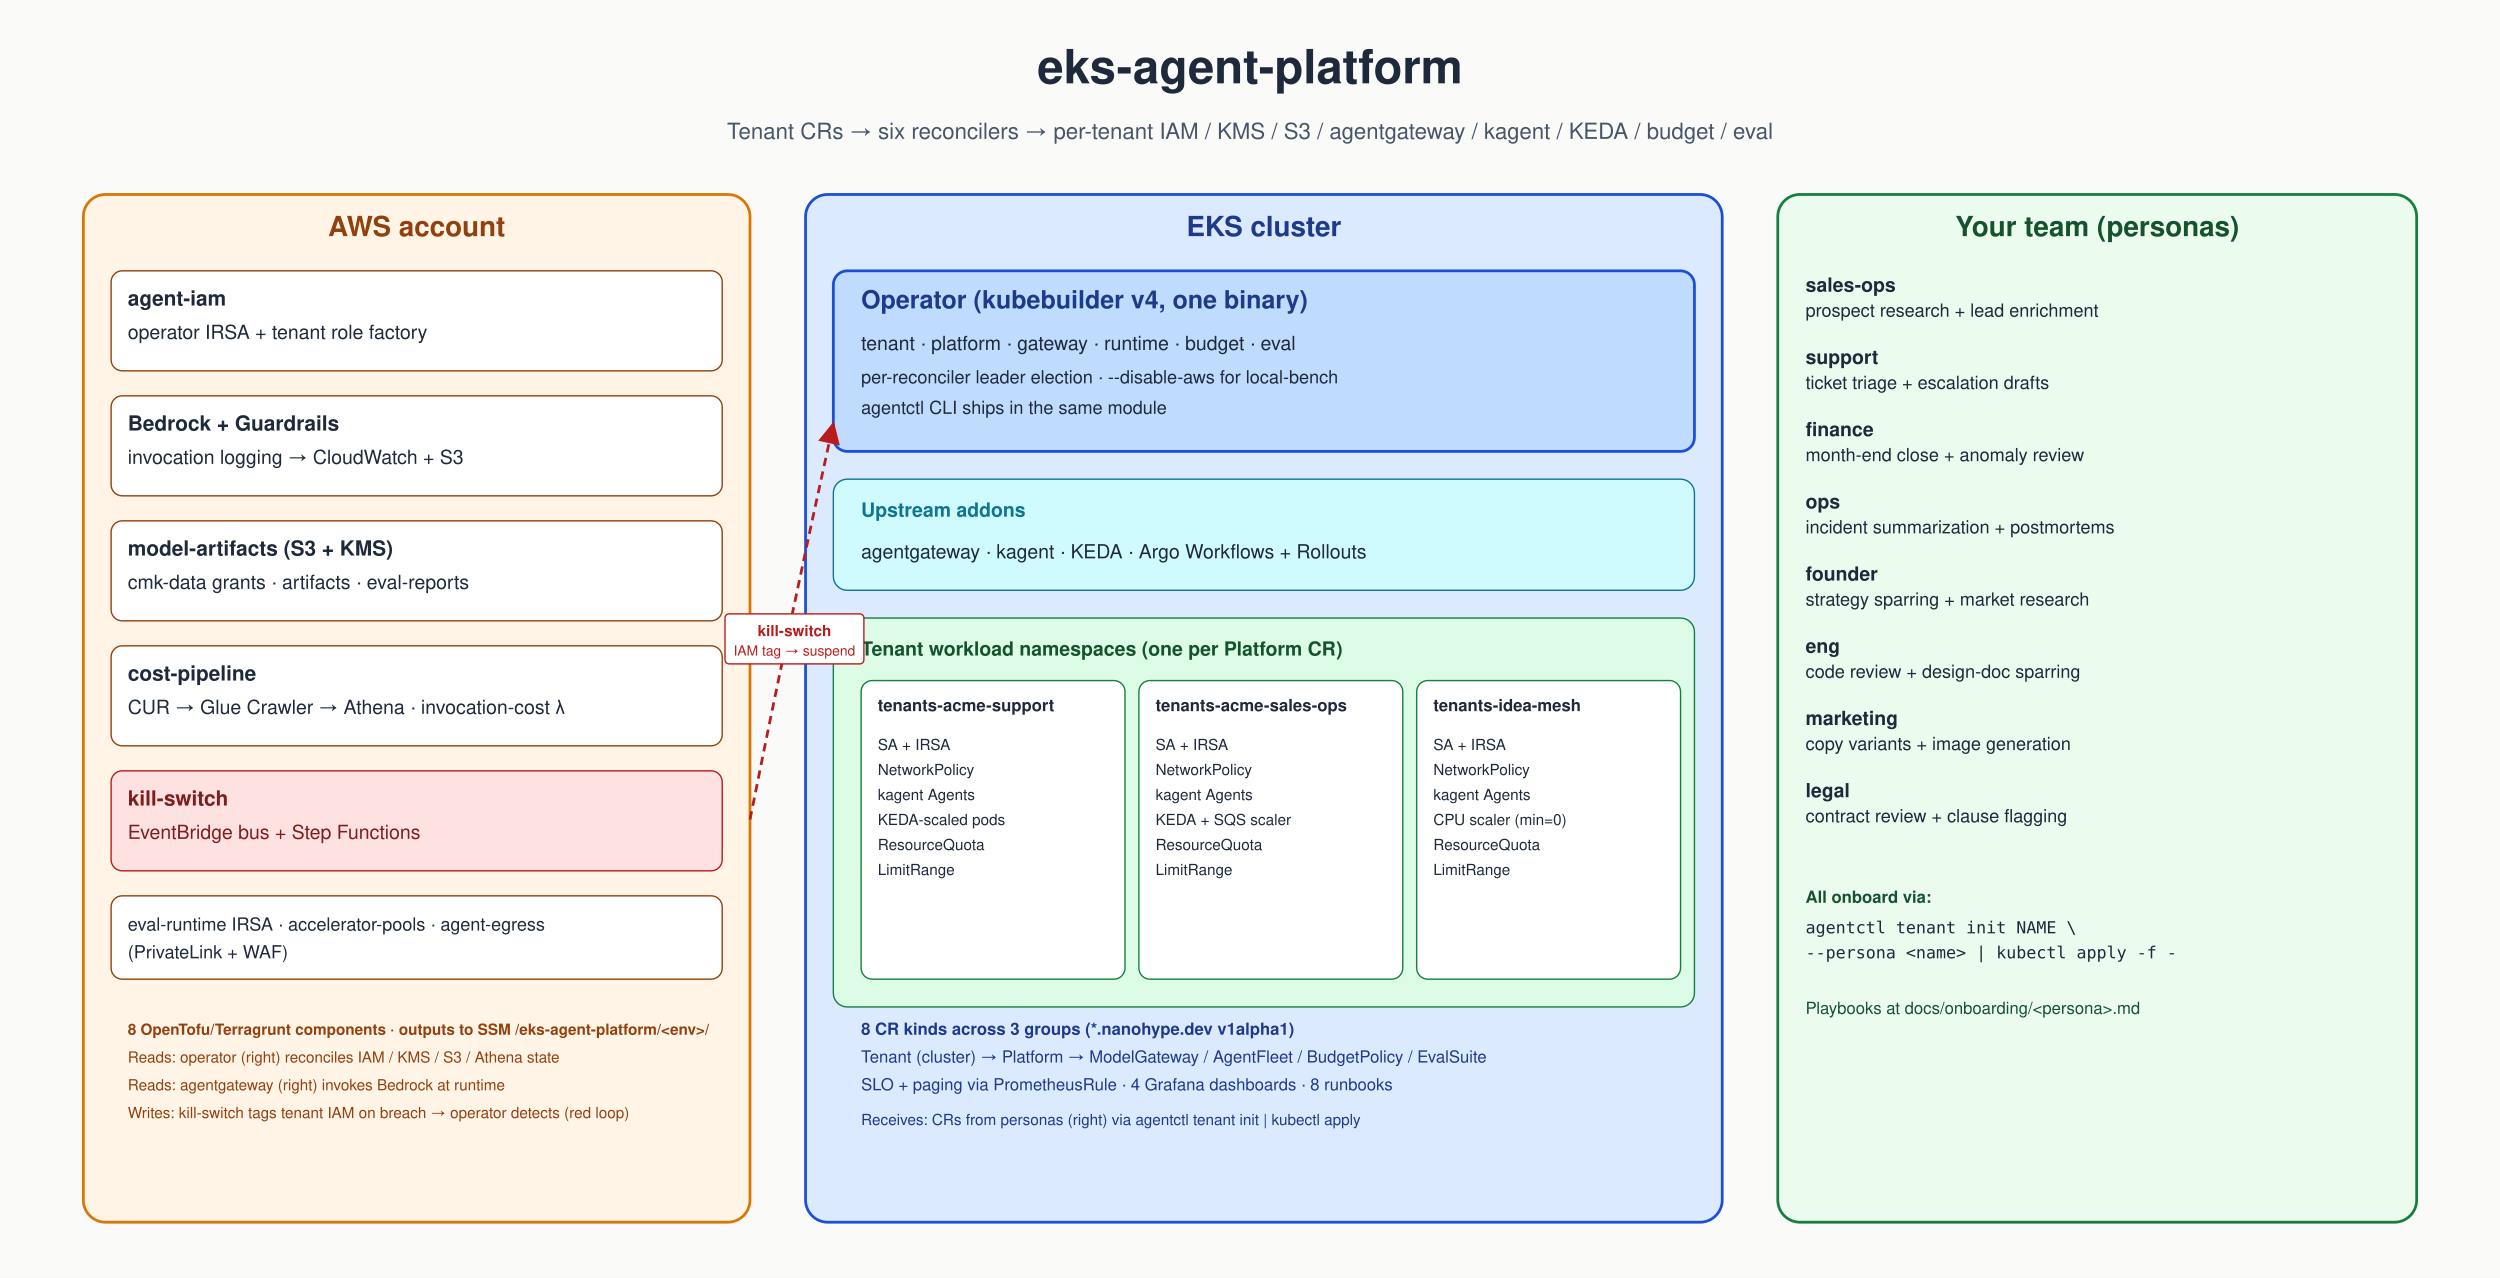
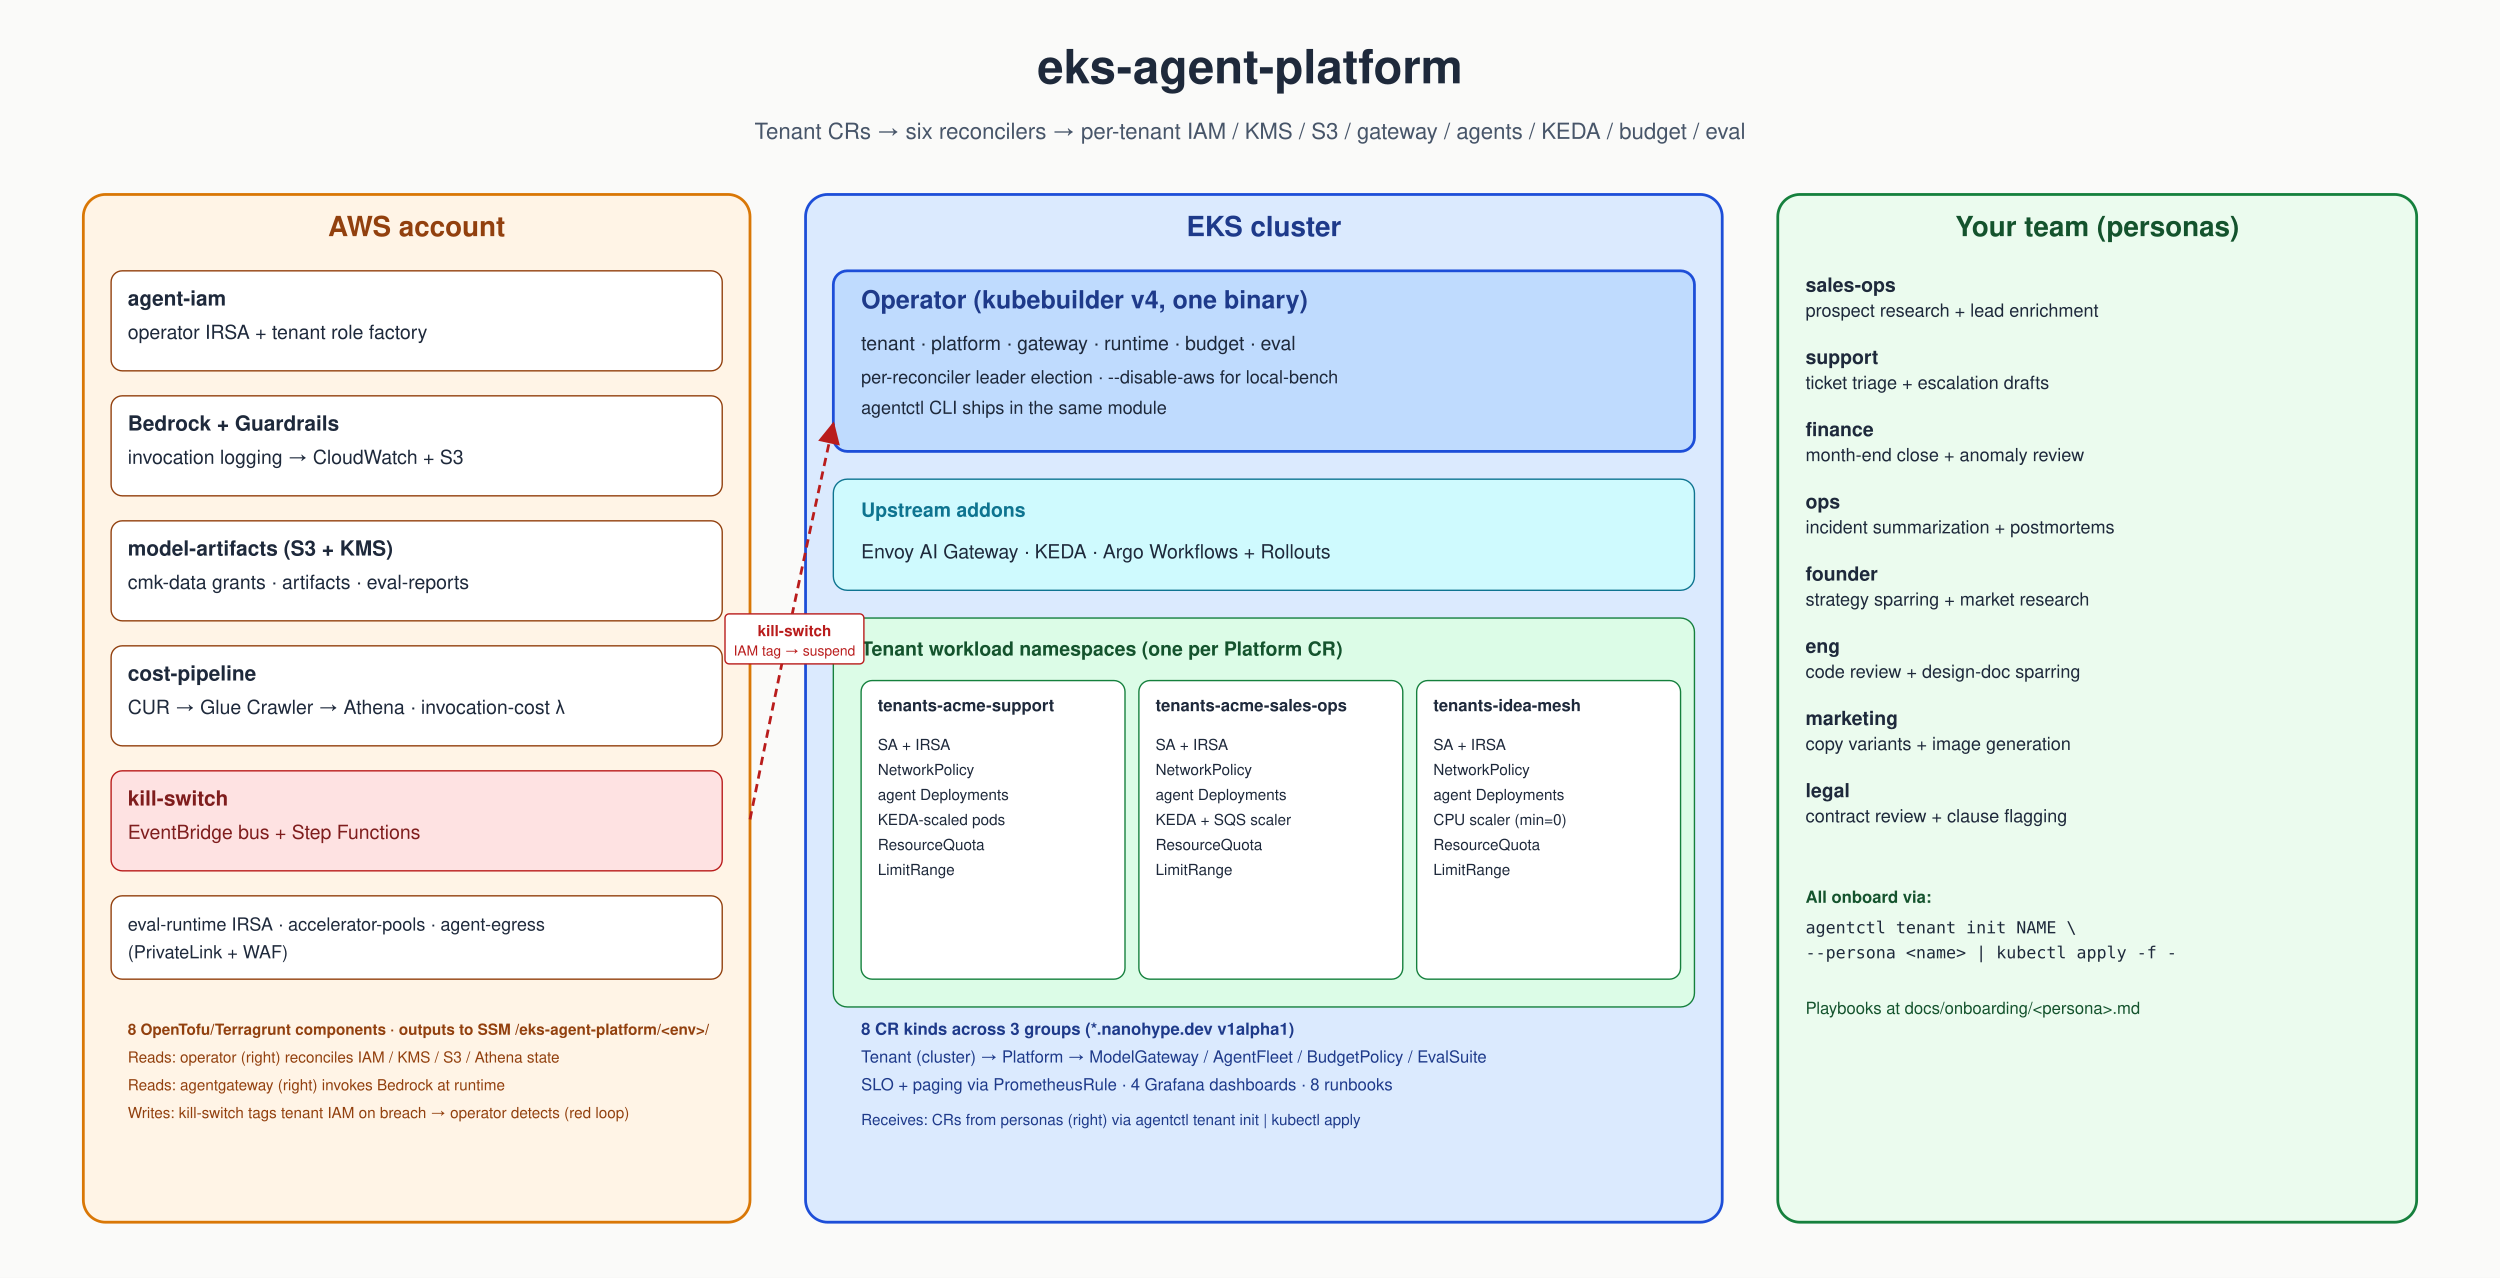
<svg xmlns="http://www.w3.org/2000/svg" role="img" aria-label="architecture overview" viewBox="0 0 1800 920" width="1800" height="920" font-family="Helvetica, Arial, sans-serif">
  <defs>
    <marker id="arrow-red" viewBox="0 0 10 10" refX="9" refY="5" markerWidth="8" markerHeight="8" orient="auto-start-reverse">
      <path d="M 0 0 L 10 5 L 0 10 z" fill="#b91c1c" />
    </marker>
  </defs>
  <rect width="1800" height="920" fill="#fafaf9" />
  <text x="900" y="60" text-anchor="middle" font-size="34" font-weight="700" fill="#1e293b">eks-agent-platform</text>
-   <text x="900" y="100" text-anchor="middle" font-size="16" fill="#475569">Tenant CRs → six reconcilers → per-tenant IAM / KMS / S3 / agentgateway / kagent / KEDA / budget / eval</text>
+   <text x="900" y="100" text-anchor="middle" font-size="16" fill="#475569">Tenant CRs → six reconcilers → per-tenant IAM / KMS / S3 / gateway / agents / KEDA / budget / eval</text>
  <rect x="60" y="140" width="480" height="740" rx="16" ry="16" fill="#fff4e6" stroke="#d97706" stroke-width="2" />
  <text x="300" y="170" text-anchor="middle" font-size="20" font-weight="600" fill="#92400e">AWS account</text>
  <g font-size="14" fill="#1e293b">
    <rect x="80" y="195" width="440" height="72" rx="8" fill="#ffffff" stroke="#92400e" />
    <text x="92" y="220" font-size="15" font-weight="600">agent-iam</text>
    <text x="92" y="244">operator IRSA + tenant role factory</text>
    <rect x="80" y="285" width="440" height="72" rx="8" fill="#ffffff" stroke="#92400e" />
    <text x="92" y="310" font-size="15" font-weight="600">Bedrock + Guardrails</text>
    <text x="92" y="334">invocation logging → CloudWatch + S3</text>
    <rect x="80" y="375" width="440" height="72" rx="8" fill="#ffffff" stroke="#92400e" />
    <text x="92" y="400" font-size="15" font-weight="600">model-artifacts  (S3 + KMS)</text>
    <text x="92" y="424">cmk-data grants · artifacts · eval-reports</text>
    <rect x="80" y="465" width="440" height="72" rx="8" fill="#ffffff" stroke="#92400e" />
    <text x="92" y="490" font-size="15" font-weight="600">cost-pipeline</text>
    <text x="92" y="514">CUR → Glue Crawler → Athena · invocation-cost λ</text>
    <rect x="80" y="555" width="440" height="72" rx="8" fill="#fee2e2" stroke="#b91c1c" />
    <text x="92" y="580" font-size="15" font-weight="600" fill="#7f1d1d">kill-switch</text>
    <text x="92" y="604" fill="#7f1d1d">EventBridge bus + Step Functions</text>
    <rect x="80" y="645" width="440" height="60" rx="8" fill="#ffffff" stroke="#92400e" />
    <text x="92" y="670" font-size="13">eval-runtime IRSA · accelerator-pools · agent-egress</text>
    <text x="92" y="690" font-size="13">(PrivateLink + WAF)</text>
    <text x="92" y="745" font-size="11" fill="#92400e" font-weight="600">8 OpenTofu/Terragrunt components  ·  outputs to SSM /eks-agent-platform/&lt;env&gt;/</text>
    <text x="92" y="765" font-size="11" fill="#92400e">Reads:  operator (right) reconciles IAM / KMS / S3 / Athena state</text>
    <text x="92" y="785" font-size="11" fill="#92400e">Reads:  agentgateway (right) invokes Bedrock at runtime</text>
    <text x="92" y="805" font-size="11" fill="#92400e">Writes: kill-switch tags tenant IAM on breach  →  operator detects (red loop)</text>
  </g>
  <rect x="580" y="140" width="660" height="740" rx="16" ry="16" fill="#dbeafe" stroke="#1d4ed8" stroke-width="2" />
  <text x="910" y="170" text-anchor="middle" font-size="20" font-weight="600" fill="#1e3a8a">EKS cluster</text>
  <rect x="600" y="195" width="620" height="130" rx="10" fill="#bfdbfe" stroke="#1d4ed8" stroke-width="2" />
  <text x="620" y="222" font-size="18" font-weight="600" fill="#1e3a8a">Operator  (kubebuilder v4, one binary)</text>
  <text x="620" y="252" font-size="14" fill="#1e293b">tenant  ·  platform  ·  gateway  ·  runtime  ·  budget  ·  eval</text>
  <text x="620" y="276" font-size="13" fill="#1e293b">per-reconciler leader election  ·  --disable-aws for local-bench</text>
  <text x="620" y="298" font-size="13" fill="#1e293b">agentctl CLI ships in the same module</text>
  <rect x="600" y="345" width="620" height="80" rx="10" fill="#cffafe" stroke="#0e7490" />
  <text x="620" y="372" font-size="14" font-weight="600" fill="#0e7490">Upstream addons</text>
-   <text x="620" y="402" font-size="14" fill="#1e293b">agentgateway  ·  kagent  ·  KEDA  ·  Argo Workflows + Rollouts</text>
+   <text x="620" y="402" font-size="14" fill="#1e293b">Envoy AI Gateway  ·  KEDA  ·  Argo Workflows + Rollouts</text>
  <rect x="600" y="445" width="620" height="280" rx="10" fill="#dcfce7" stroke="#15803d" />
  <text x="620" y="472" font-size="14" font-weight="600" fill="#14532d">Tenant workload namespaces (one per Platform CR)</text>
  <g font-size="11" fill="#1e293b">
    <rect x="620" y="490" width="190" height="215" rx="8" fill="#ffffff" stroke="#15803d" />
    <text x="632" y="512" font-size="12" font-weight="700">tenants-acme-support</text>
    <text x="632" y="540">SA + IRSA</text>
    <text x="632" y="558">NetworkPolicy</text>
-     <text x="632" y="576">kagent Agents</text>
+     <text x="632" y="576">agent Deployments</text>
    <text x="632" y="594">KEDA-scaled pods</text>
    <text x="632" y="612">ResourceQuota</text>
    <text x="632" y="630">LimitRange</text>
    <rect x="820" y="490" width="190" height="215" rx="8" fill="#ffffff" stroke="#15803d" />
    <text x="832" y="512" font-size="12" font-weight="700">tenants-acme-sales-ops</text>
    <text x="832" y="540">SA + IRSA</text>
    <text x="832" y="558">NetworkPolicy</text>
-     <text x="832" y="576">kagent Agents</text>
+     <text x="832" y="576">agent Deployments</text>
    <text x="832" y="594">KEDA + SQS scaler</text>
    <text x="832" y="612">ResourceQuota</text>
    <text x="832" y="630">LimitRange</text>
    <rect x="1020" y="490" width="190" height="215" rx="8" fill="#ffffff" stroke="#15803d" />
    <text x="1032" y="512" font-size="12" font-weight="700">tenants-idea-mesh</text>
    <text x="1032" y="540">SA + IRSA</text>
    <text x="1032" y="558">NetworkPolicy</text>
-     <text x="1032" y="576">kagent Agents</text>
+     <text x="1032" y="576">agent Deployments</text>
    <text x="1032" y="594">CPU scaler (min=0)</text>
    <text x="1032" y="612">ResourceQuota</text>
    <text x="1032" y="630">LimitRange</text>
  </g>
  <text x="620" y="745" font-size="12" fill="#1e3a8a" font-weight="600">8 CR kinds across 3 groups (*.nanohype.dev v1alpha1)</text>
  <text x="620" y="765" font-size="12" fill="#1e3a8a">Tenant (cluster)  →  Platform  →  ModelGateway / AgentFleet / BudgetPolicy / EvalSuite</text>
  <text x="620" y="785" font-size="12" fill="#1e3a8a">SLO + paging via PrometheusRule  ·  4 Grafana dashboards  ·  8 runbooks</text>
  <text x="620" y="810" font-size="11" fill="#1e3a8a">Receives:  CRs from personas (right) via  agentctl tenant init  |  kubectl apply</text>
  <rect x="1280" y="140" width="460" height="740" rx="16" ry="16" fill="#ebfbee" stroke="#15803d" stroke-width="2" />
  <text x="1510" y="170" text-anchor="middle" font-size="20" font-weight="600" fill="#14532d">Your team (personas)</text>
  <g font-size="13" fill="#1e293b">
    <text x="1300" y="210" font-size="14" font-weight="700">sales-ops</text>
    <text x="1300" y="228">prospect research + lead enrichment</text>
    <text x="1300" y="262" font-size="14" font-weight="700">support</text>
    <text x="1300" y="280">ticket triage + escalation drafts</text>
    <text x="1300" y="314" font-size="14" font-weight="700">finance</text>
    <text x="1300" y="332">month-end close + anomaly review</text>
    <text x="1300" y="366" font-size="14" font-weight="700">ops</text>
    <text x="1300" y="384">incident summarization + postmortems</text>
    <text x="1300" y="418" font-size="14" font-weight="700">founder</text>
    <text x="1300" y="436">strategy sparring + market research</text>
    <text x="1300" y="470" font-size="14" font-weight="700">eng</text>
    <text x="1300" y="488">code review + design-doc sparring</text>
    <text x="1300" y="522" font-size="14" font-weight="700">marketing</text>
    <text x="1300" y="540">copy variants + image generation</text>
    <text x="1300" y="574" font-size="14" font-weight="700">legal</text>
    <text x="1300" y="592">contract review + clause flagging</text>
  </g>
  <text x="1300" y="650" font-size="12" font-weight="600" fill="#14532d">All onboard via:</text>
  <text x="1300" y="672" font-size="12" font-family="monospace" fill="#1e293b">agentctl tenant init NAME \</text>
  <text x="1300" y="690" font-size="12" font-family="monospace" fill="#1e293b">  --persona &lt;name&gt; | kubectl apply -f -</text>
  <text x="1300" y="730" font-size="12" fill="#14532d">Playbooks at docs/onboarding/&lt;persona&gt;.md</text>
  <path d="M 540 590 Q 568 450 600 305" fill="none" stroke="#b91c1c" stroke-width="2" stroke-dasharray="6 4" marker-end="url(#arrow-red)" />
  <rect x="522" y="442" width="100" height="36" rx="3" fill="#ffffff" stroke="#b91c1c" stroke-width="1" />
  <text x="572" y="458" font-size="11" font-weight="600" fill="#b91c1c" text-anchor="middle">kill-switch</text>
  <text x="572" y="472" font-size="10" fill="#b91c1c" text-anchor="middle">IAM tag → suspend</text>
</svg>
